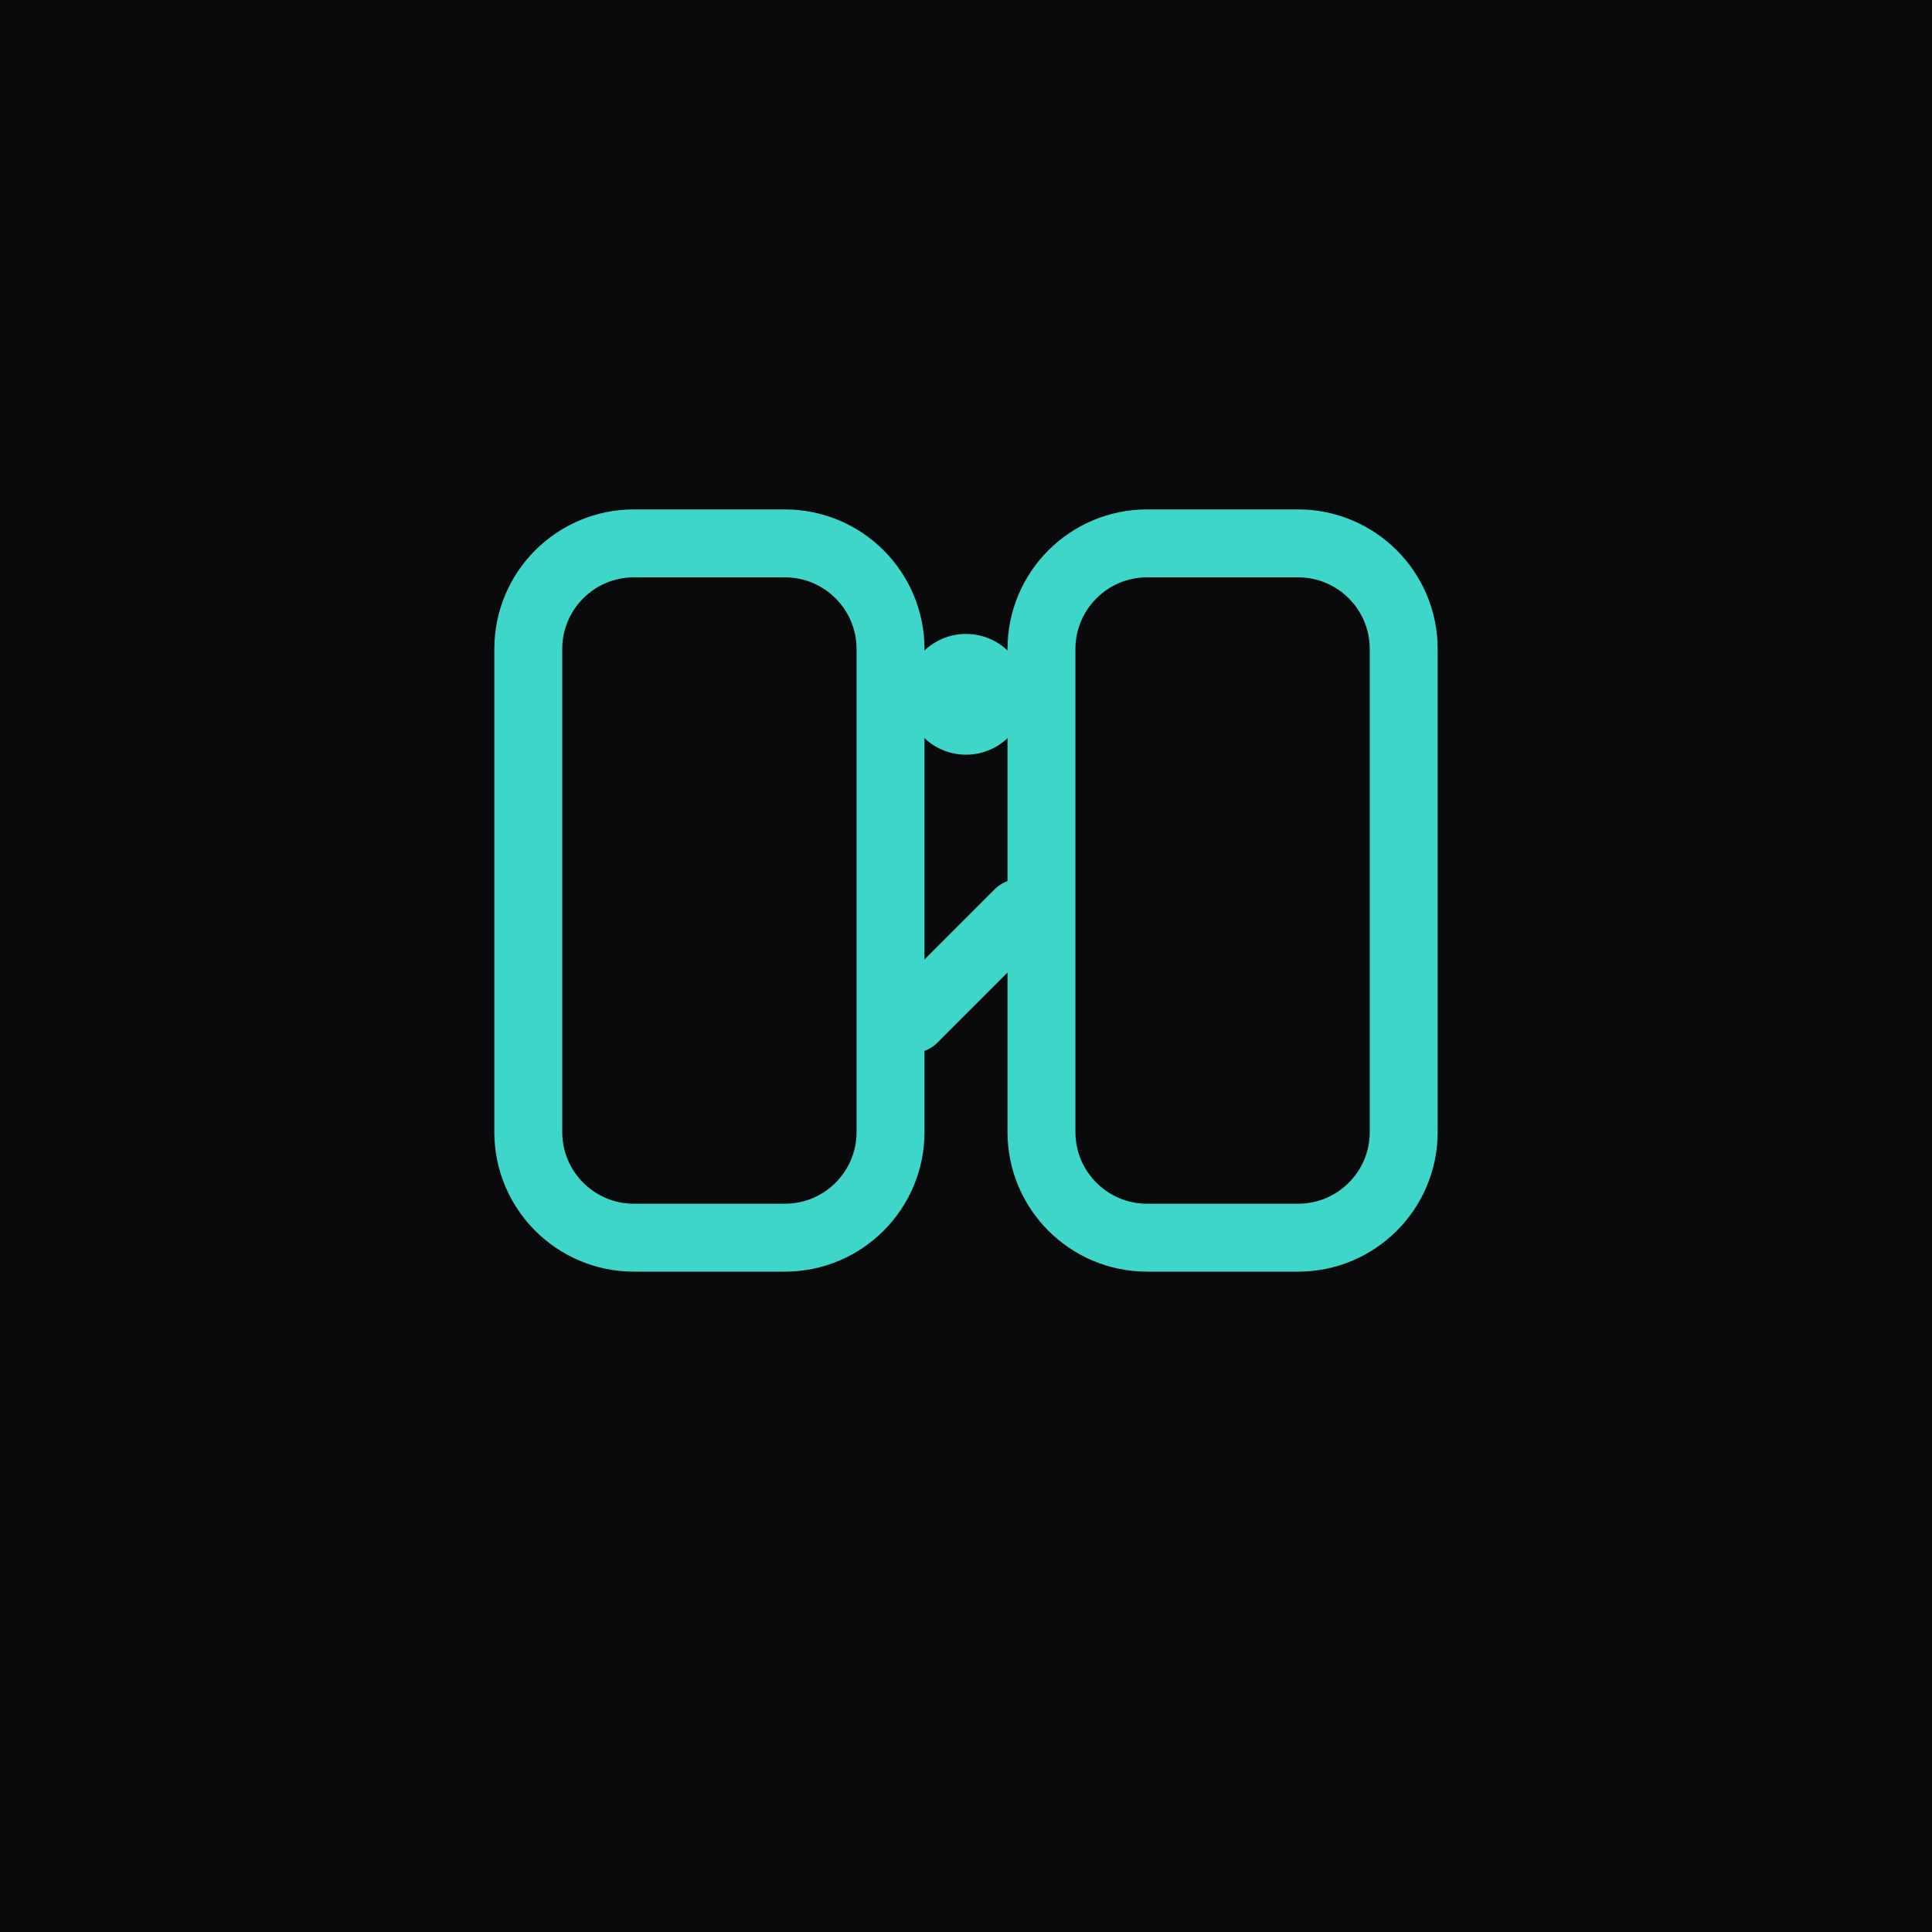
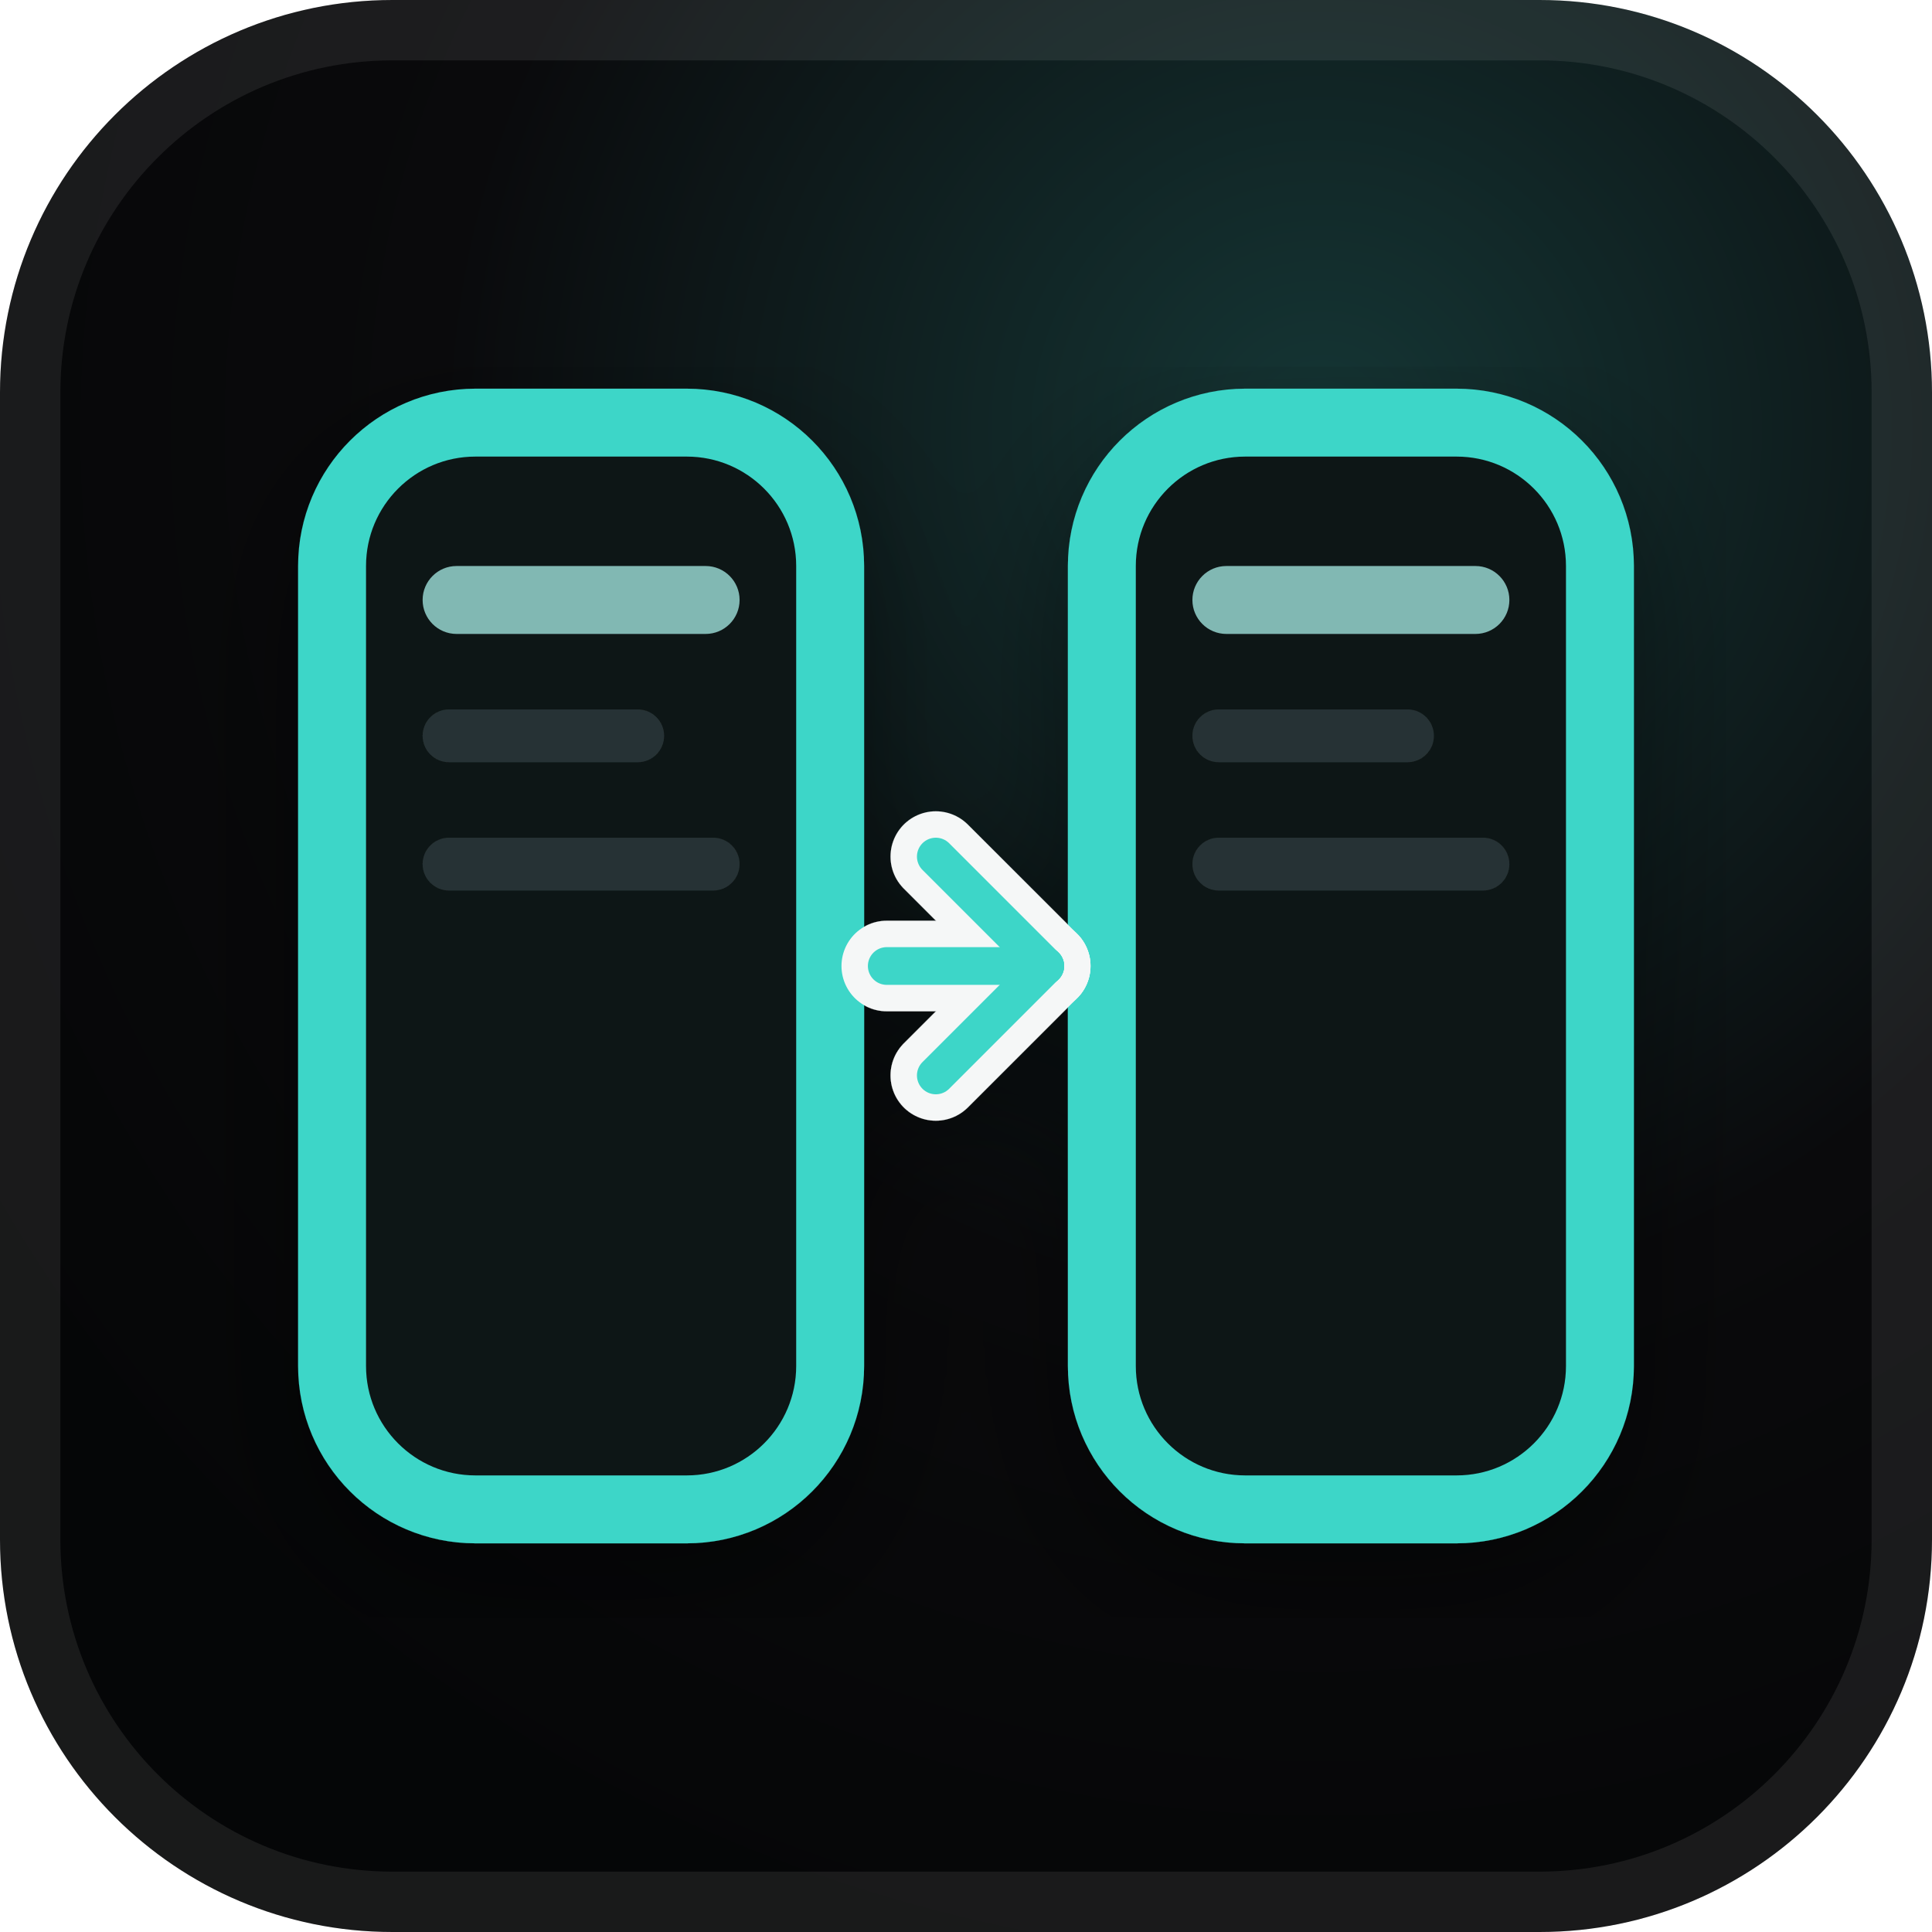
- <svg xmlns="http://www.w3.org/2000/svg" width="128" height="128" viewBox="0 0 128 128" fill="none">
-   <rect width="128" height="128" fill="#0A0A0C" />
-   <rect x="35" y="36" width="24" height="46" rx="7" stroke="#3DD6C8" stroke-width="4.5" />
-   <rect x="69" y="36" width="24" height="46" rx="7" stroke="#3DD6C8" stroke-width="4.5" />
-   <circle cx="64" cy="46" r="4" fill="#3DD6C8" />
-   <path d="M60.5 67.5L67.5 60.5" stroke="#3DD6C8" stroke-width="4.5" stroke-linecap="round" />
+ <svg xmlns="http://www.w3.org/2000/svg" width="512" height="512" viewBox="0 0 512 512" fill="none">
+   <defs>
+     <radialGradient id="ig" cx="0" cy="0" r="1" gradientUnits="userSpaceOnUse" gradientTransform="translate(350 116) rotate(125) scale(420)">
+       <stop stop-color="#153635" />
+       <stop offset="0.55" stop-color="#0A0A0C" />
+       <stop offset="1" stop-color="#050607" />
+     </radialGradient>
+     <filter id="soft">
+       <feDropShadow dx="0" dy="14" stdDeviation="18" flood-color="#000" flood-opacity="0.45" />
+     </filter>
+   </defs>
+   <rect width="512" height="512" rx="104" fill="url(#ig)" />
+   <rect x="8" y="8" width="496" height="496" rx="96" stroke="rgba(255,255,255,0.08)" stroke-width="16" />
+   <g filter="url(#soft)">
+     <g transform="translate(0 0) scale(1)">
+       <rect x="88" y="112" width="132" height="288" rx="38" fill="#0F1718" stroke="#3DD6C8" stroke-width="18" />
+       <rect x="292" y="112" width="132" height="288" rx="38" fill="#0F1718" stroke="#3DD6C8" stroke-width="18" />
+       <rect x="112" y="150" width="84" height="18" rx="9" fill="#A9F0EA" opacity="0.74" />
+       <rect x="112" y="188" width="64" height="14" rx="7" fill="#273334" />
+       <rect x="112" y="222" width="84" height="14" rx="7" fill="#273334" />
+       <rect x="316" y="150" width="84" height="18" rx="9" fill="#A9F0EA" opacity="0.74" />
+       <rect x="316" y="188" width="64" height="14" rx="7" fill="#273334" />
+       <rect x="316" y="222" width="84" height="14" rx="7" fill="#273334" />
+       <path d="M235 256H277" stroke="#F5F7F7" stroke-width="24" stroke-linecap="round" />
+       <path d="M277 256L248 227" stroke="#F5F7F7" stroke-width="24" stroke-linecap="round" stroke-linejoin="round" />
+       <path d="M277 256L248 285" stroke="#F5F7F7" stroke-width="24" stroke-linecap="round" stroke-linejoin="round" />
+       <path d="M235 256H277" stroke="#3DD6C8" stroke-width="10" stroke-linecap="round" />
+       <path d="M277 256L248 227" stroke="#3DD6C8" stroke-width="10" stroke-linecap="round" stroke-linejoin="round" />
+       <path d="M277 256L248 285" stroke="#3DD6C8" stroke-width="10" stroke-linecap="round" stroke-linejoin="round" />
+     </g>
+   </g>
</svg>
